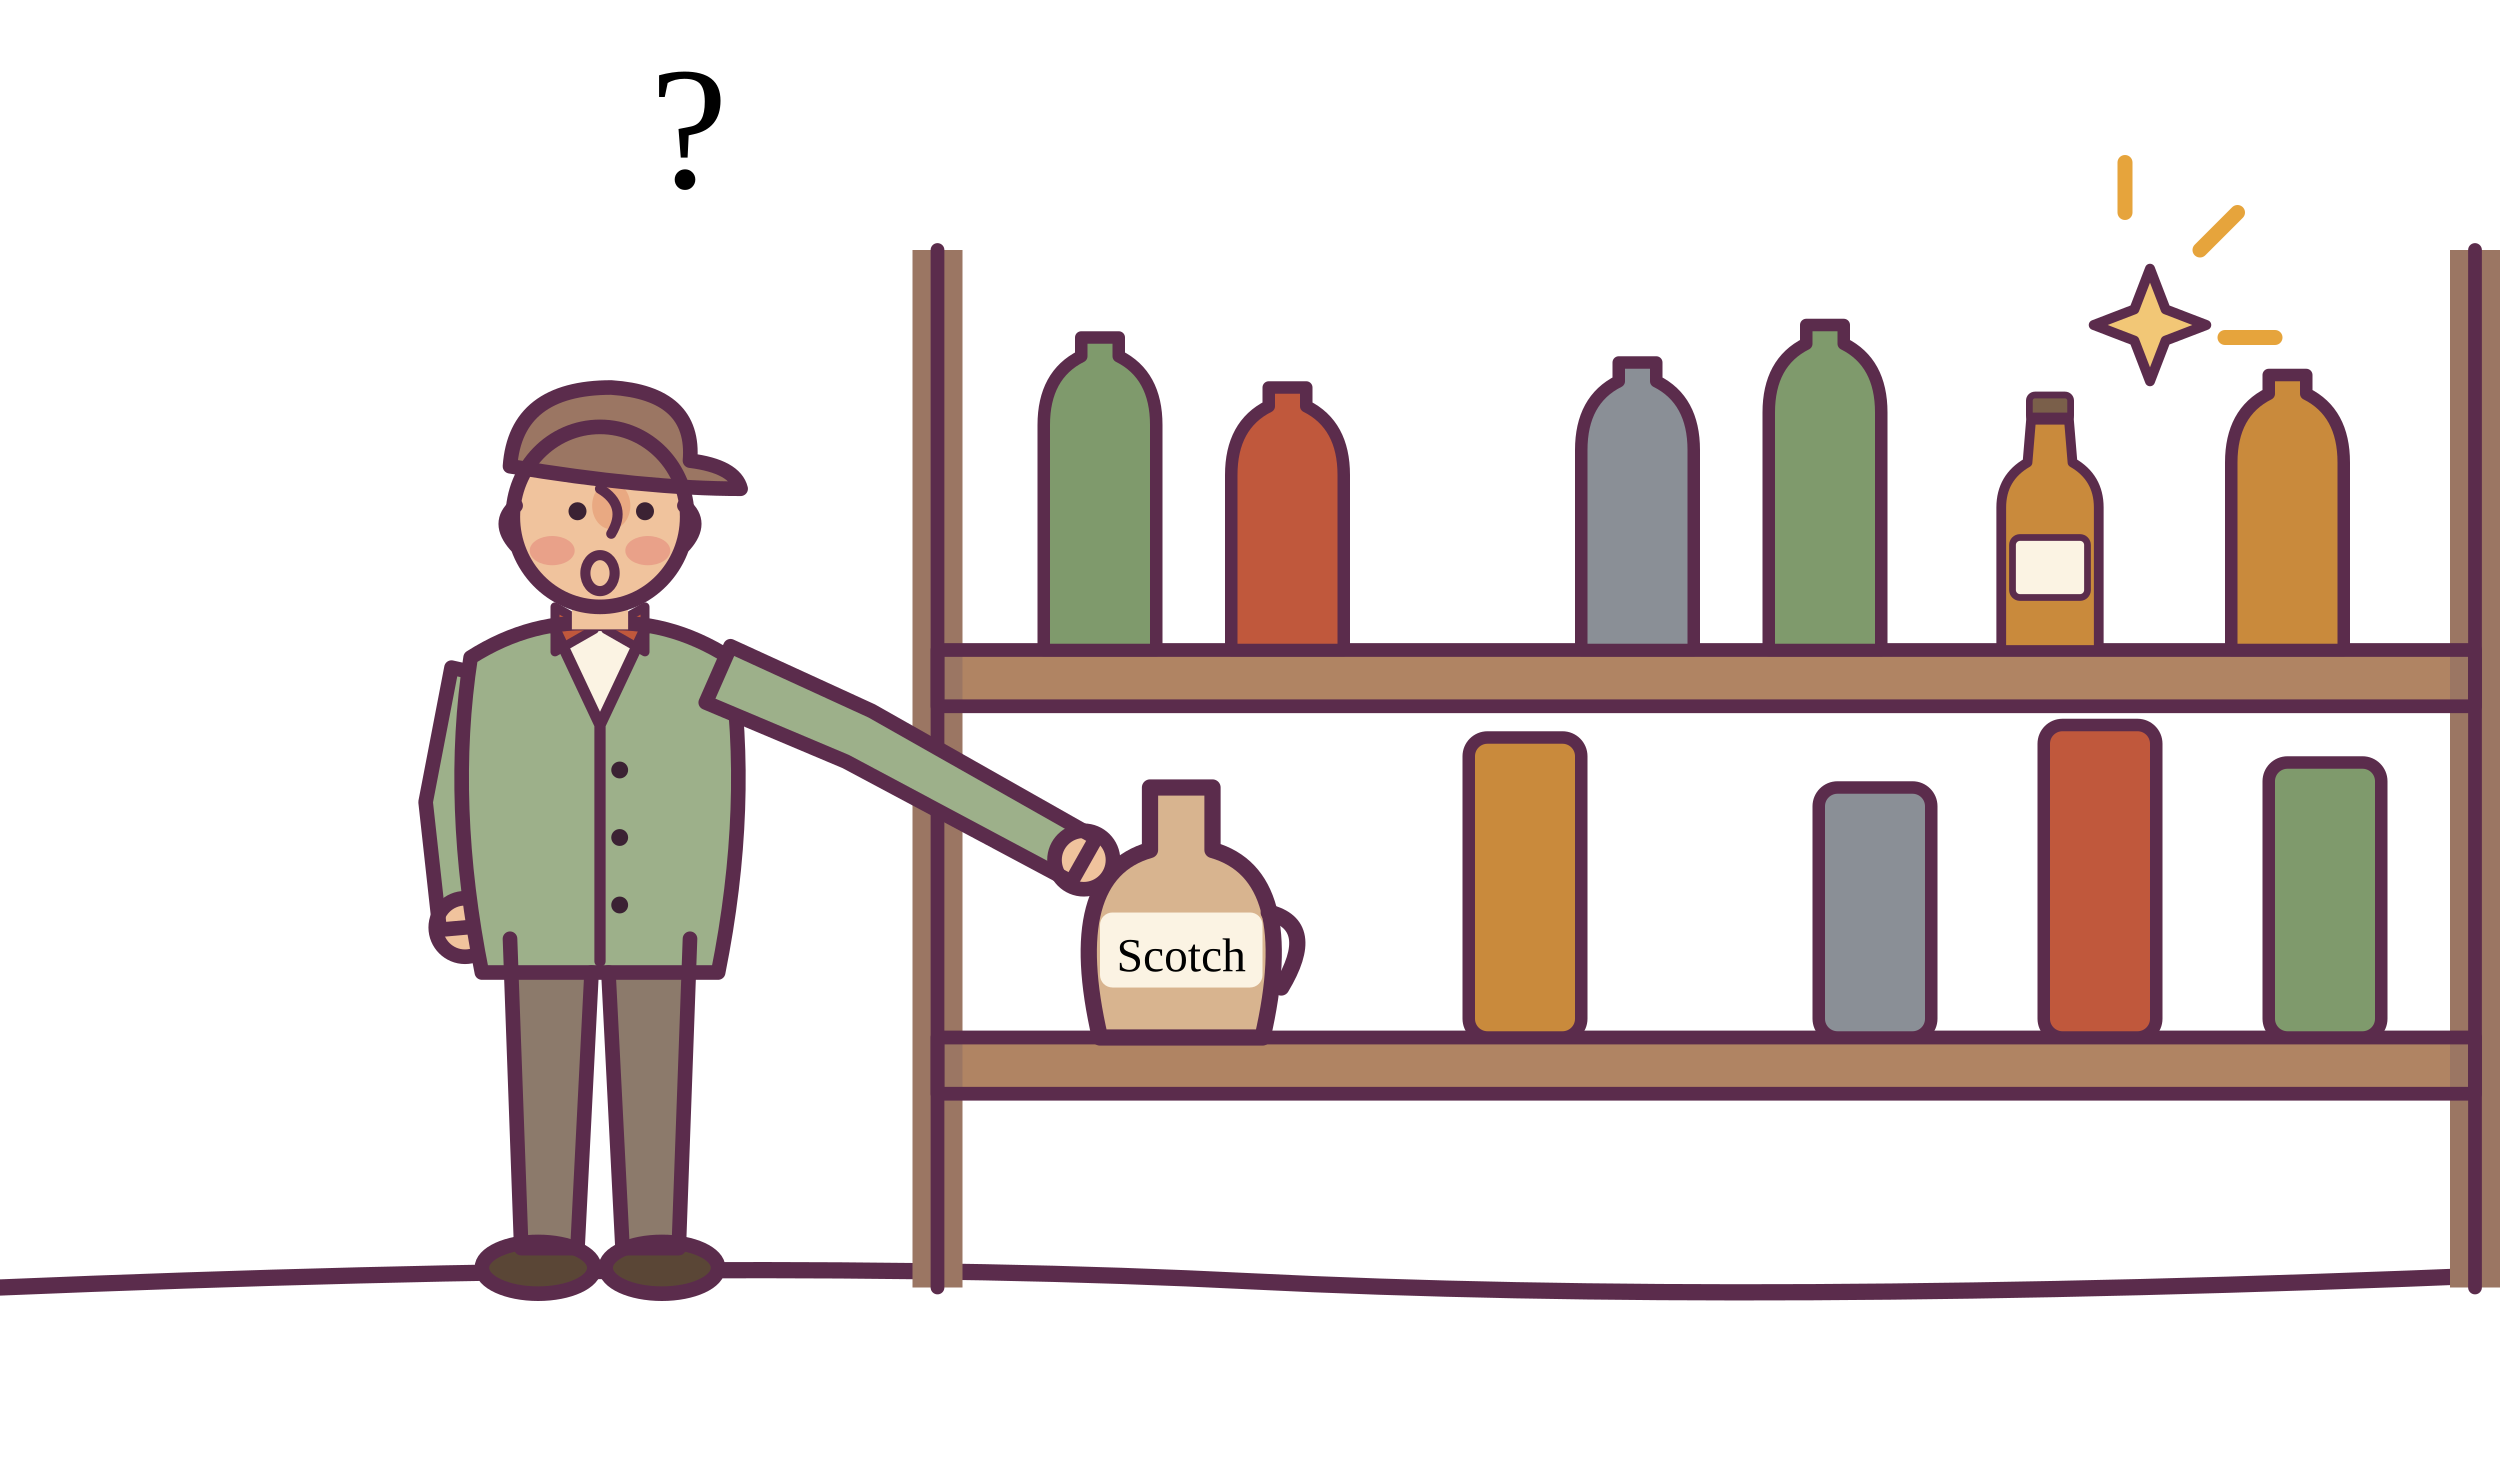
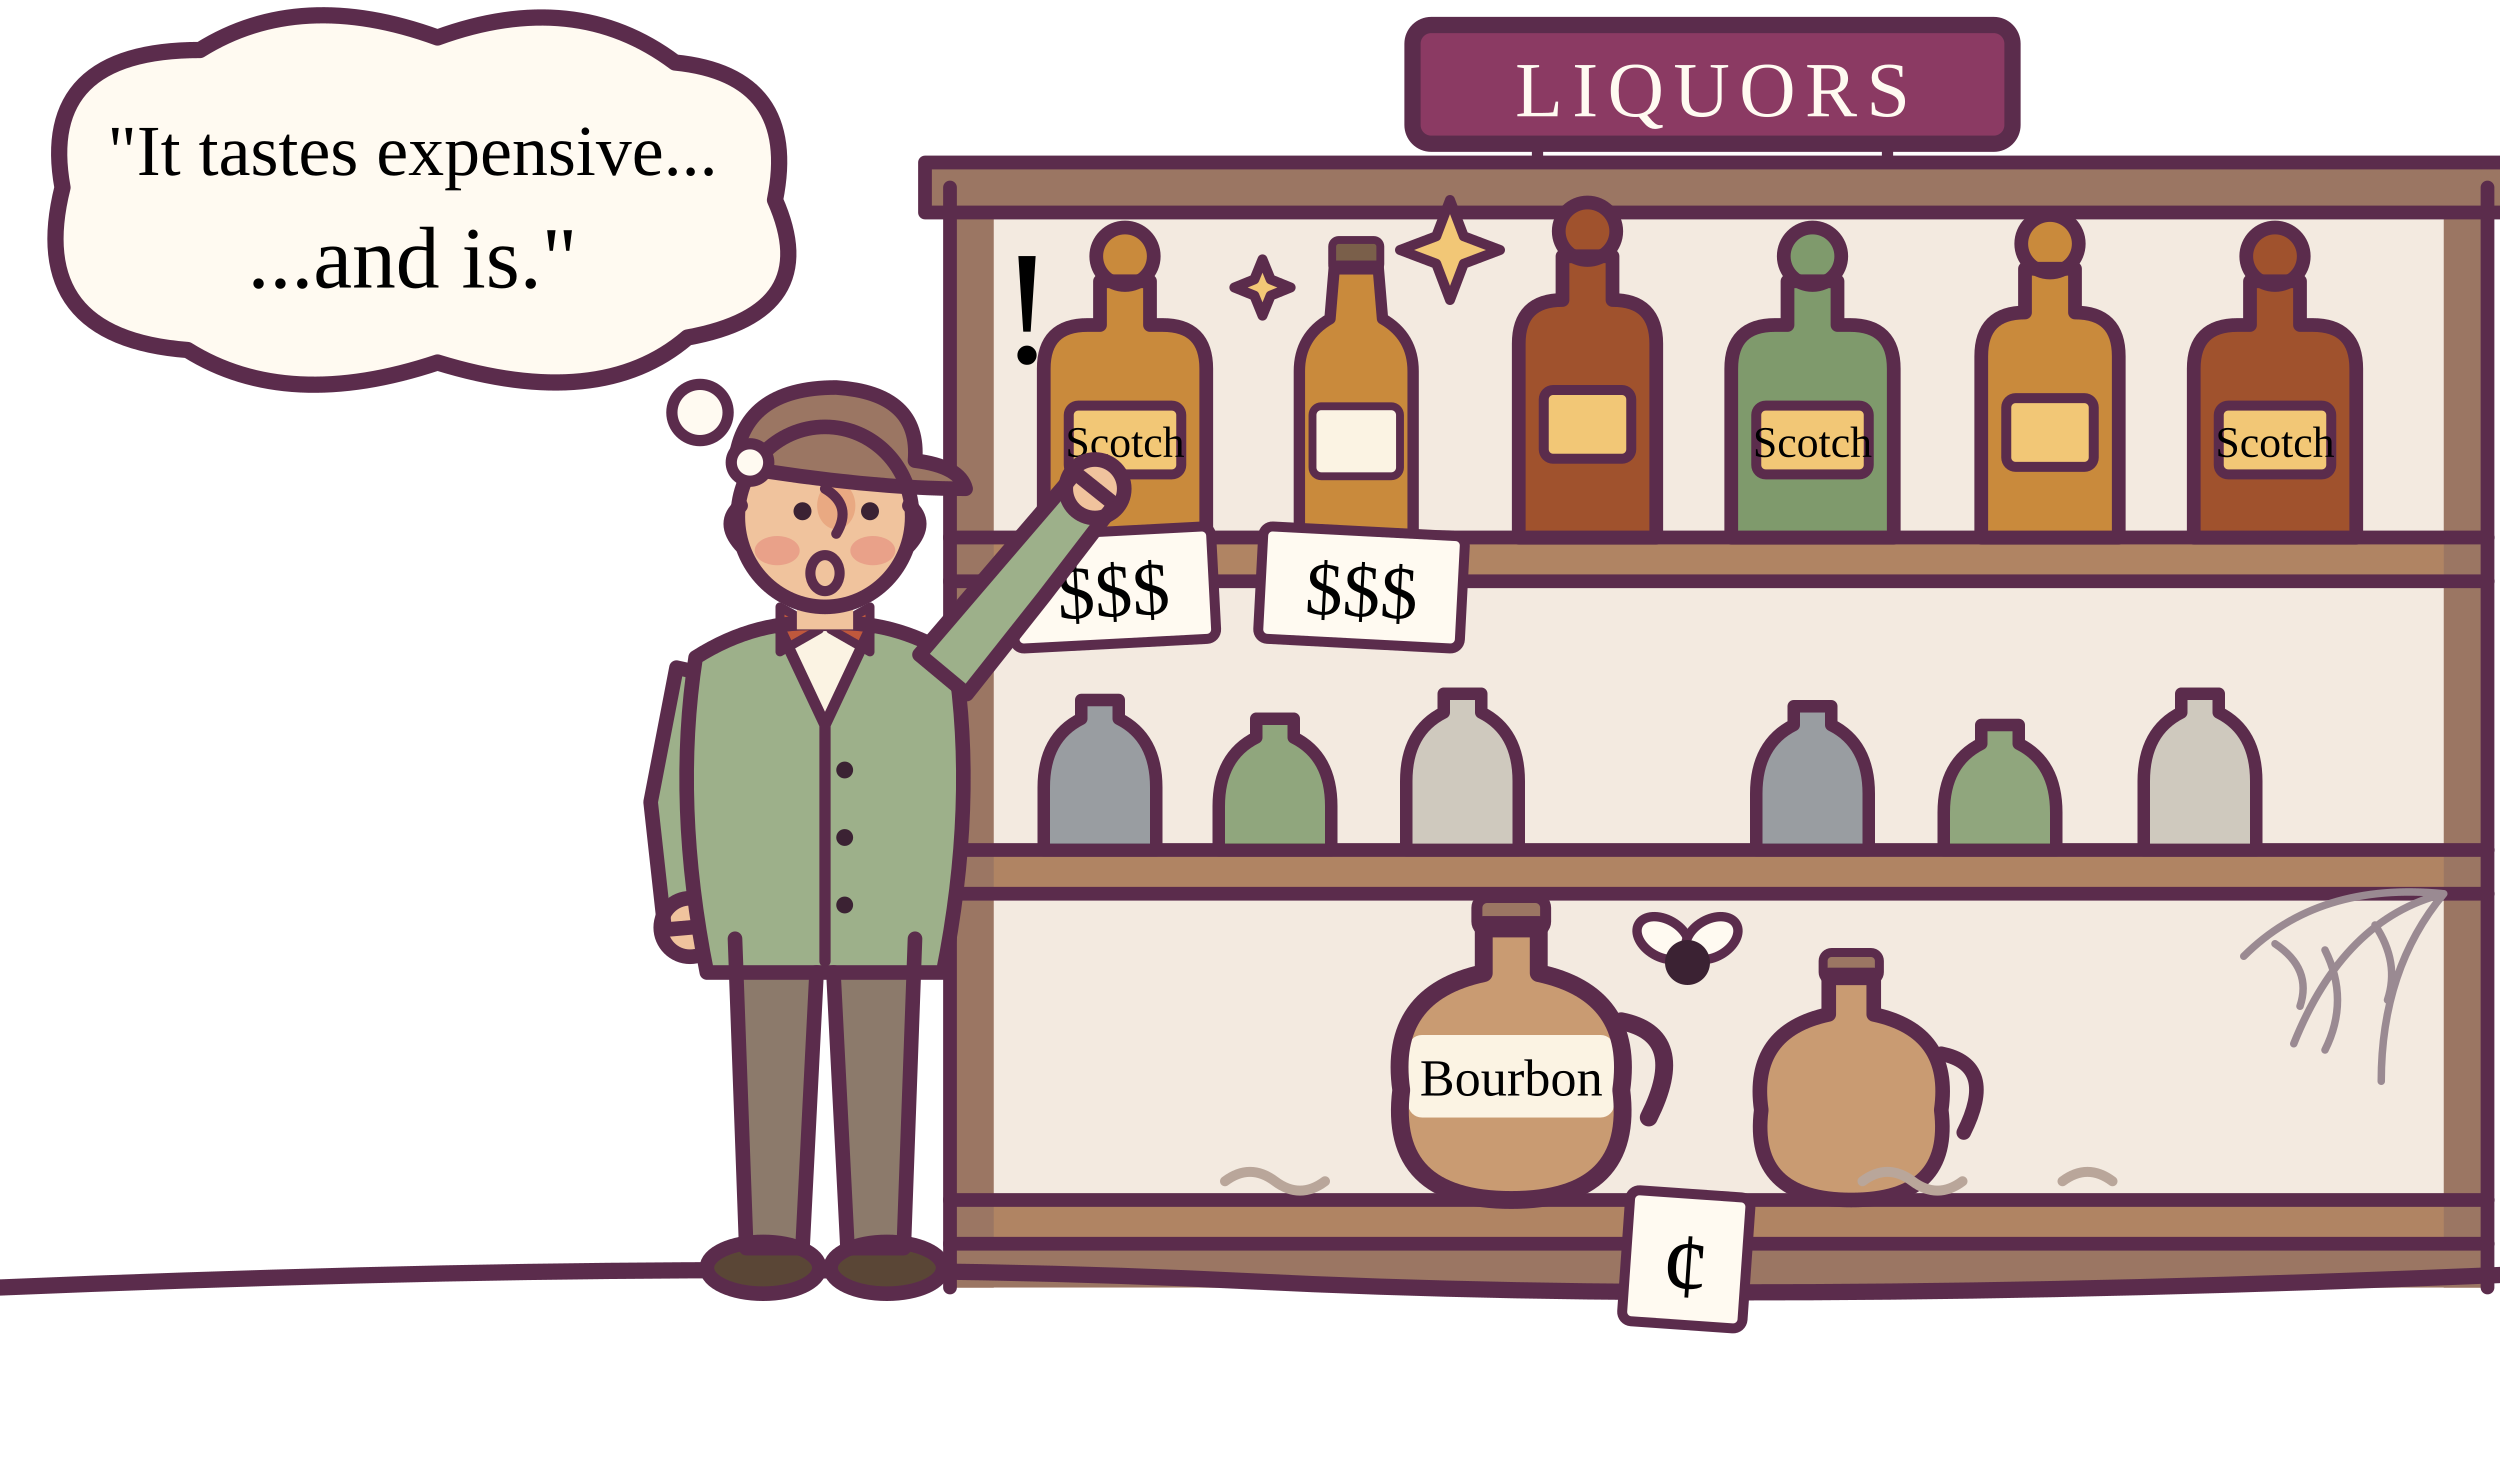
- <svg viewBox="0 0 400 236" role="img" aria-label="At the liquor store, the customer reaches for a jug labeled Scotch, then notices a little bottle on the shelf winking at him">
+ <svg viewBox="0 0 400 236" role="img" aria-label="At the liquor store, the customer reaches for the Scotch on the top shelf and spots Maker's Mark sitting right next to it, priced the same. He remembers the ad: It tastes expensive... and is. Down on the bottom shelf, the cheap bourbon jugs gather dust">
+   <g filter="url(#wash)">
+     <rect x="152" y="30" width="246" height="176" fill="#ead8c6" opacity=".55" />
+     <rect x="148" y="26" width="254" height="8" fill="#9b7663" />
+     <rect x="152" y="86" width="246" height="7" fill="#b08463" />
+     <rect x="152" y="136" width="246" height="7" fill="#b08463" />
+     <rect x="152" y="192" width="246" height="7" fill="#b08463" />
+     <rect x="152" y="199" width="246" height="7" fill="#9b7663" />
+     <rect x="152" y="30" width="7" height="176" fill="#9b7663" />
+     <rect x="391" y="30" width="7" height="176" fill="#9b7663" />
+   </g>
+   <g filter="url(#crayon)" fill="none" stroke="#5b2c4c" stroke-width="2.2" stroke-linecap="round" stroke-linejoin="round">
+     <rect x="148" y="26" width="254" height="8" />
+     <path d="M152 86 H398 M152 93 H398" />
+     <path d="M152 136 H398 M152 143 H398" />
+     <path d="M152 192 H398 M152 199 H398" />
+     <path d="M152 30 V206 M398 30 V206" />
+   </g>
+   <g filter="url(#wash)">
+     <rect x="226" y="4" width="96" height="19" rx="3" fill="#8b3a63" />
+   </g>
+   <g filter="url(#crayon)" fill="none" stroke="#5b2c4c" stroke-width="2.6" stroke-linecap="round" stroke-linejoin="round">
+     <rect x="226" y="4" width="96" height="19" rx="3" />
+     <path d="M246 23 V26 M302 23 V26" stroke-width="1.8" />
+   </g>
+   <text class="letter" x="274" y="18.6" font-size="12.5" text-anchor="middle" style="fill:#fffaf1;letter-spacing:.12em">LIQUORS</text>
  <g filter="url(#crayon)" fill="none" stroke="#5b2c4c" stroke-width="2.6" stroke-linecap="round" stroke-linejoin="round">
    <path d="M0 206 Q120.0 201 200.0 205 T400 204" />
  </g>
  <g filter="url(#wash)">
-     <rect x="150" y="104" width="246" height="9" fill="#b08463" />
-     <rect x="150" y="166" width="246" height="9" fill="#b08463" />
-     <rect x="146" y="40" width="8" height="166" fill="#9b7663" />
-     <rect x="392" y="40" width="8" height="166" fill="#9b7663" />
-   </g>
-   <g filter="url(#crayon)" fill="none" stroke="#5b2c4c" stroke-width="2.2" stroke-linecap="round" stroke-linejoin="round">
-     <rect x="150" y="104" width="246" height="9" />
-     <rect x="150" y="166" width="246" height="9" />
-     <path d="M150 40 V206 M396 40 V206" />
-   </g>
-   <g filter="url(#wash)">
-     <path d="M167 104 L167 68 Q167 60 173 57 L173 54 L179 54 L179 57 Q185 60 185 68 L185 104Z" fill="#7f9a6c" />
-   </g>
-   <g filter="url(#crayon)" fill="none" stroke="#5b2c4c" stroke-width="2.6" stroke-linecap="round" stroke-linejoin="round">
-     <path d="M167 104 L167 68 Q167 60 173 57 L173 54 L179 54 L179 57 Q185 60 185 68 L185 104Z" stroke-width="2" />
-   </g>
-   <g filter="url(#wash)">
-     <path d="M197 104 L197 76 Q197 68 203 65 L203 62 L209 62 L209 65 Q215 68 215 76 L215 104Z" fill="#c0583c" />
-   </g>
-   <g filter="url(#crayon)" fill="none" stroke="#5b2c4c" stroke-width="2.6" stroke-linecap="round" stroke-linejoin="round">
-     <path d="M197 104 L197 76 Q197 68 203 65 L203 62 L209 62 L209 65 Q215 68 215 76 L215 104Z" stroke-width="2" />
-   </g>
-   <g filter="url(#wash)">
-     <path d="M253 104 L253 72 Q253 64 259 61 L259 58 L265 58 L265 61 Q271 64 271 72 L271 104Z" fill="#8a8f96" />
-   </g>
-   <g filter="url(#crayon)" fill="none" stroke="#5b2c4c" stroke-width="2.6" stroke-linecap="round" stroke-linejoin="round">
-     <path d="M253 104 L253 72 Q253 64 259 61 L259 58 L265 58 L265 61 Q271 64 271 72 L271 104Z" stroke-width="2" />
-   </g>
-   <g filter="url(#wash)">
-     <path d="M283 104 L283 66 Q283 58 289 55 L289 52 L295 52 L295 55 Q301 58 301 66 L301 104Z" fill="#7f9a6c" />
-   </g>
-   <g filter="url(#crayon)" fill="none" stroke="#5b2c4c" stroke-width="2.6" stroke-linecap="round" stroke-linejoin="round">
-     <path d="M283 104 L283 66 Q283 58 289 55 L289 52 L295 52 L295 55 Q301 58 301 66 L301 104Z" stroke-width="2" />
-   </g>
-   <g filter="url(#wash)">
-     <path d="M357 104 L357 74 Q357 66 363 63 L363 60 L369 60 L369 63 Q375 66 375 74 L375 104Z" fill="#c98a3c" />
-   </g>
-   <g filter="url(#crayon)" fill="none" stroke="#5b2c4c" stroke-width="2.6" stroke-linecap="round" stroke-linejoin="round">
-     <path d="M357 104 L357 74 Q357 66 363 63 L363 60 L369 60 L369 63 Q375 66 375 74 L375 104Z" stroke-width="2" />
-   </g>
-   <g filter="url(#wash)">
-     <rect x="235" y="118" width="18" height="48" rx="3" fill="#c98a3c" />
-   </g>
-   <g filter="url(#crayon)" fill="none" stroke="#5b2c4c" stroke-width="2.6" stroke-linecap="round" stroke-linejoin="round">
-     <rect x="235" y="118" width="18" height="48" rx="3" stroke-width="2" />
-   </g>
-   <g filter="url(#wash)">
-     <rect x="291" y="126" width="18" height="40" rx="3" fill="#8a8f96" />
-   </g>
-   <g filter="url(#crayon)" fill="none" stroke="#5b2c4c" stroke-width="2.6" stroke-linecap="round" stroke-linejoin="round">
-     <rect x="291" y="126" width="18" height="40" rx="3" stroke-width="2" />
-   </g>
-   <g filter="url(#wash)">
-     <rect x="327" y="116" width="18" height="50" rx="3" fill="#c0583c" />
-   </g>
-   <g filter="url(#crayon)" fill="none" stroke="#5b2c4c" stroke-width="2.6" stroke-linecap="round" stroke-linejoin="round">
-     <rect x="327" y="116" width="18" height="50" rx="3" stroke-width="2" />
-   </g>
-   <g filter="url(#wash)">
-     <rect x="363" y="122" width="18" height="44" rx="3" fill="#7f9a6c" />
-   </g>
-   <g filter="url(#crayon)" fill="none" stroke="#5b2c4c" stroke-width="2.6" stroke-linecap="round" stroke-linejoin="round">
-     <rect x="363" y="122" width="18" height="44" rx="3" stroke-width="2" />
-   </g>
-   <g filter="url(#wash)">
-     <path d="M176 166 Q170 140 184 136 L184 126 L194 126 L194 136 Q208 140 202 166Z" fill="#d8b48f" />
-     <rect x="176" y="146" width="26" height="12" rx="2" fill="#fbf3e3" />
-   </g>
-   <g filter="url(#crayon)" fill="none" stroke="#5b2c4c" stroke-width="2.6" stroke-linecap="round" stroke-linejoin="round">
-     <path d="M176 166 Q170 140 184 136 L184 126 L194 126 L194 136 Q208 140 202 166Z" />
-     <path d="M203 146 q8 2 2 12" />
-   </g>
-   <text class="letter" x="189" y="155.4" font-size="7.6" text-anchor="middle">Scotch</text>
-   <g transform="translate(328 104) scale(0.6 0.6)">
+     <path d="M167 86 V59 Q167 52 174 52 H176 V45 H184 V52 H186 Q193 52 193 59 V86Z" fill="#c98a3c" />
+     <circle cx="180" cy="41" r="4.6" fill="#c98a3c" />
+     <rect x="171" y="64.9" width="18" height="11" rx="1.5" fill="#f2c776" />
+   </g>
+   <g filter="url(#crayon)" fill="none" stroke="#5b2c4c" stroke-width="2.2" stroke-linecap="round" stroke-linejoin="round">
+     <path d="M167 86 V59 Q167 52 174 52 H176 V45 H184 V52 H186 Q193 52 193 59 V86Z" />
+     <circle cx="180" cy="41" r="4.6" />
+     <rect x="171" y="64.9" width="18" height="11" rx="1.5" stroke-width="1.6" />
+   </g>
+   <text class="letter" x="180" y="73.1" font-size="7" text-anchor="middle">Scotch</text>
+   <g transform="translate(217 86) scale(0.7 0.7)">
    <g>
      <g filter="url(#wash)">
        <path d="M-13 0 L-13 -38 Q-13 -46 -6 -50 L-5 -62 L5 -62 L6 -50 Q13 -46 13 -38 L13 0Z" fill="#c98a3c" />
        <rect x="-10" y="-30" width="20" height="16" rx="2" fill="#fbf3e3" />
        <rect x="-5.5" y="-68" width="11" height="7" rx="1.5" fill="#7a5f4a" />
      </g>
      <g filter="url(#crayon)" fill="none" stroke="#5b2c4c" stroke-width="2.6" stroke-linecap="round" stroke-linejoin="round">
        <path d="M-13 0 L-13 -38 Q-13 -46 -6 -50 L-5 -62 L5 -62 L6 -50 Q13 -46 13 -38 L13 0Z" />
        <rect x="-10" y="-30" width="20" height="16" rx="2" stroke-width="1.8" />
        <rect x="-5.5" y="-68" width="11" height="7" rx="1.5" stroke-width="1.8" />
      </g>
    </g>
  </g>
-   <g class="twinkle" style="transform-origin:344px 52px">
-     <path d="M344 43 L346.5 49.5 L353 52 L346.5 54.5 L344 61 L341.5 54.5 L335 52 L341.5 49.5Z" fill="#f2c776" stroke="#5b2c4c" stroke-width="1.6" stroke-linejoin="round" />
-   </g>
-   <g filter="url(#crayon)" fill="none" stroke="#5b2c4c" stroke-width="2.6" stroke-linecap="round" stroke-linejoin="round" class="twinkle d2">
-     <path d="M352 40 l6 -6 M356 54 h8 M340 34 v-8" stroke="#e6a43c" stroke-width="2.4" />
-   </g>
-   <g transform="translate(96 206) scale(0.9 0.9)">
+   <g filter="url(#wash)">
+     <path d="M243 86 V55 Q243 48 250 48 H250 V41 H258 V48 H258 Q265 48 265 55 V86Z" fill="#a0522d" />
+     <circle cx="254" cy="37" r="4.6" fill="#a0522d" />
+     <rect x="247" y="62.4" width="14" height="11" rx="1.5" fill="#f2c776" />
+   </g>
+   <g filter="url(#crayon)" fill="none" stroke="#5b2c4c" stroke-width="2.2" stroke-linecap="round" stroke-linejoin="round">
+     <path d="M243 86 V55 Q243 48 250 48 H250 V41 H258 V48 H258 Q265 48 265 55 V86Z" />
+     <circle cx="254" cy="37" r="4.6" />
+     <rect x="247" y="62.4" width="14" height="11" rx="1.5" stroke-width="1.6" />
+   </g>
+   <g filter="url(#wash)">
+     <path d="M277 86 V59 Q277 52 284 52 H286 V45 H294 V52 H296 Q303 52 303 59 V86Z" fill="#7f9a6c" />
+     <circle cx="290" cy="41" r="4.6" fill="#7f9a6c" />
+     <rect x="281" y="64.9" width="18" height="11" rx="1.5" fill="#f2c776" />
+   </g>
+   <g filter="url(#crayon)" fill="none" stroke="#5b2c4c" stroke-width="2.2" stroke-linecap="round" stroke-linejoin="round">
+     <path d="M277 86 V59 Q277 52 284 52 H286 V45 H294 V52 H296 Q303 52 303 59 V86Z" />
+     <circle cx="290" cy="41" r="4.6" />
+     <rect x="281" y="64.9" width="18" height="11" rx="1.5" stroke-width="1.6" />
+   </g>
+   <text class="letter" x="290" y="73.1" font-size="7" text-anchor="middle">Scotch</text>
+   <g filter="url(#wash)">
+     <path d="M317 86 V57 Q317 50 324 50 H324 V43 H332 V50 H332 Q339 50 339 57 V86Z" fill="#c98a3c" />
+     <circle cx="328" cy="39" r="4.6" fill="#c98a3c" />
+     <rect x="321" y="63.7" width="14" height="11" rx="1.5" fill="#f2c776" />
+   </g>
+   <g filter="url(#crayon)" fill="none" stroke="#5b2c4c" stroke-width="2.2" stroke-linecap="round" stroke-linejoin="round">
+     <path d="M317 86 V57 Q317 50 324 50 H324 V43 H332 V50 H332 Q339 50 339 57 V86Z" />
+     <circle cx="328" cy="39" r="4.6" />
+     <rect x="321" y="63.7" width="14" height="11" rx="1.5" stroke-width="1.6" />
+   </g>
+   <g filter="url(#wash)">
+     <path d="M351 86 V59 Q351 52 358 52 H360 V45 H368 V52 H370 Q377 52 377 59 V86Z" fill="#a0522d" />
+     <circle cx="364" cy="41" r="4.6" fill="#a0522d" />
+     <rect x="355" y="64.9" width="18" height="11" rx="1.5" fill="#f2c776" />
+   </g>
+   <g filter="url(#crayon)" fill="none" stroke="#5b2c4c" stroke-width="2.2" stroke-linecap="round" stroke-linejoin="round">
+     <path d="M351 86 V59 Q351 52 358 52 H360 V45 H368 V52 H370 Q377 52 377 59 V86Z" />
+     <circle cx="364" cy="41" r="4.6" />
+     <rect x="355" y="64.9" width="18" height="11" rx="1.5" stroke-width="1.6" />
+   </g>
+   <text class="letter" x="364" y="73.1" font-size="7" text-anchor="middle">Scotch</text>
+   <g transform="rotate(-3 178 92)">
+     <g filter="url(#wash)">
+       <rect x="161.8" y="85" width="32.3" height="18" rx="1.5" fill="#fffaf1" />
+     </g>
+     <g filter="url(#crayon)" fill="none" stroke="#5b2c4c" stroke-width="2.6" stroke-linecap="round" stroke-linejoin="round">
+       <rect x="161.8" y="85" width="32.3" height="18" rx="1.5" stroke-width="1.6" />
+     </g>
+     <text class="letter" x="178" y="98.6" font-size="12" text-anchor="middle">$$$</text>
+   </g>
+   <g transform="rotate(3 218 92)">
+     <g filter="url(#wash)">
+       <rect x="201.8" y="85" width="32.3" height="18" rx="1.5" fill="#fffaf1" />
+     </g>
+     <g filter="url(#crayon)" fill="none" stroke="#5b2c4c" stroke-width="2.6" stroke-linecap="round" stroke-linejoin="round">
+       <rect x="201.8" y="85" width="32.3" height="18" rx="1.5" stroke-width="1.6" />
+     </g>
+     <text class="letter" x="218" y="98.6" font-size="12" text-anchor="middle">$$$</text>
+   </g>
+   <g class="twinkle" style="transform-origin:232px 40px">
+     <path d="M232 32 L234.2 37.8 L240 40 L234.2 42.2 L232 48 L229.8 42.2 L224 40 L229.8 37.8Z" fill="#f2c776" stroke="#5b2c4c" stroke-width="1.6" stroke-linejoin="round" />
+   </g>
+   <g class="twinkle d2" style="transform-origin:202px 46px">
+     <path d="M202 41.5 L203.3 44.7 L206.5 46 L203.3 47.3 L202 50.5 L200.7 47.3 L197.5 46 L200.7 44.7Z" fill="#f2c776" stroke="#5b2c4c" stroke-width="1.6" stroke-linejoin="round" />
+   </g>
+   <g filter="url(#wash)">
+     <path d="M167 136 L167 126 Q167 118 173 115 L173 112 L179 112 L179 115 Q185 118 185 126 L185 136Z" fill="#8a8f96" opacity=".85" />
+   </g>
+   <g filter="url(#crayon)" fill="none" stroke="#5b2c4c" stroke-width="2.6" stroke-linecap="round" stroke-linejoin="round">
+     <path d="M167 136 L167 126 Q167 118 173 115 L173 112 L179 112 L179 115 Q185 118 185 126 L185 136Z" stroke-width="2" />
+   </g>
+   <g filter="url(#wash)">
+     <path d="M195 136 L195 129 Q195 121 201 118 L201 115 L207 115 L207 118 Q213 121 213 129 L213 136Z" fill="#7f9a6c" opacity=".85" />
+   </g>
+   <g filter="url(#crayon)" fill="none" stroke="#5b2c4c" stroke-width="2.6" stroke-linecap="round" stroke-linejoin="round">
+     <path d="M195 136 L195 129 Q195 121 201 118 L201 115 L207 115 L207 118 Q213 121 213 129 L213 136Z" stroke-width="2" />
+   </g>
+   <g filter="url(#wash)">
+     <path d="M225 136 L225 125 Q225 117 231 114 L231 111 L237 111 L237 114 Q243 117 243 125 L243 136Z" fill="#c9c3b8" opacity=".85" />
+   </g>
+   <g filter="url(#crayon)" fill="none" stroke="#5b2c4c" stroke-width="2.6" stroke-linecap="round" stroke-linejoin="round">
+     <path d="M225 136 L225 125 Q225 117 231 114 L231 111 L237 111 L237 114 Q243 117 243 125 L243 136Z" stroke-width="2" />
+   </g>
+   <g filter="url(#wash)">
+     <path d="M281 136 L281 127 Q281 119 287 116 L287 113 L293 113 L293 116 Q299 119 299 127 L299 136Z" fill="#8a8f96" opacity=".85" />
+   </g>
+   <g filter="url(#crayon)" fill="none" stroke="#5b2c4c" stroke-width="2.6" stroke-linecap="round" stroke-linejoin="round">
+     <path d="M281 136 L281 127 Q281 119 287 116 L287 113 L293 113 L293 116 Q299 119 299 127 L299 136Z" stroke-width="2" />
+   </g>
+   <g filter="url(#wash)">
+     <path d="M311 136 L311 130 Q311 122 317 119 L317 116 L323 116 L323 119 Q329 122 329 130 L329 136Z" fill="#7f9a6c" opacity=".85" />
+   </g>
+   <g filter="url(#crayon)" fill="none" stroke="#5b2c4c" stroke-width="2.6" stroke-linecap="round" stroke-linejoin="round">
+     <path d="M311 136 L311 130 Q311 122 317 119 L317 116 L323 116 L323 119 Q329 122 329 130 L329 136Z" stroke-width="2" />
+   </g>
+   <g filter="url(#wash)">
+     <path d="M343 136 L343 125 Q343 117 349 114 L349 111 L355 111 L355 114 Q361 117 361 125 L361 136Z" fill="#c9c3b8" opacity=".85" />
+   </g>
+   <g filter="url(#crayon)" fill="none" stroke="#5b2c4c" stroke-width="2.6" stroke-linecap="round" stroke-linejoin="round">
+     <path d="M343 136 L343 125 Q343 117 349 114 L349 111 L355 111 L355 114 Q361 117 361 125 L361 136Z" stroke-width="2" />
+   </g>
+   <g transform="translate(244 192) scale(1.1)">
+     <g filter="url(#wash)">
+       <path d="M-18 -16 Q-20 -30 -6 -33 L-6 -40 L2 -40 L2 -33 Q16 -30 14 -16 Q16 0 -2 0 Q-20 0 -18 -16Z" fill="#c99b72" />
+       <rect x="-7" y="-44" width="10" height="5" rx="1.5" fill="#9b7663" />
+       <rect x="-17" y="-24" width="30" height="12" rx="2" fill="#fbf3e3" />
+     </g>
+     <g filter="url(#crayon)" fill="none" stroke="#5b2c4c" stroke-width="2.6" stroke-linecap="round" stroke-linejoin="round">
+       <path d="M-18 -16 Q-20 -30 -6 -33 L-6 -40 L2 -40 L2 -33 Q16 -30 14 -16 Q16 0 -2 0 Q-20 0 -18 -16Z" />
+       <path d="M14 -26 q10 2 4 14" />
+       <rect x="-7" y="-44" width="10" height="5" rx="1.5" stroke-width="1.6" />
+     </g>
+     <text class="letter" x="-2" y="-15.2" font-size="7.6" text-anchor="middle">Bourbon</text>
+   </g>
+   <g transform="translate(298 192) scale(0.9)">
+     <g filter="url(#wash)">
+       <path d="M-18 -16 Q-20 -30 -6 -33 L-6 -40 L2 -40 L2 -33 Q16 -30 14 -16 Q16 0 -2 0 Q-20 0 -18 -16Z" fill="#c99b72" />
+       <rect x="-7" y="-44" width="10" height="5" rx="1.5" fill="#9b7663" />
+     </g>
+     <g filter="url(#crayon)" fill="none" stroke="#5b2c4c" stroke-width="2.6" stroke-linecap="round" stroke-linejoin="round">
+       <path d="M-18 -16 Q-20 -30 -6 -33 L-6 -40 L2 -40 L2 -33 Q16 -30 14 -16 Q16 0 -2 0 Q-20 0 -18 -16Z" />
+       <path d="M14 -26 q10 2 4 14" />
+       <rect x="-7" y="-44" width="10" height="5" rx="1.5" stroke-width="1.6" />
+     </g>
+   </g>
+   <g transform="rotate(4 270 198)">
+     <g filter="url(#wash)">
+       <rect x="260.4" y="191" width="19.3" height="21" rx="1.5" fill="#fffaf1" />
+     </g>
+     <g filter="url(#crayon)" fill="none" stroke="#5b2c4c" stroke-width="2.6" stroke-linecap="round" stroke-linejoin="round">
+       <rect x="260.4" y="191" width="19.3" height="21" rx="1.5" stroke-width="1.6" />
+     </g>
+     <text class="letter" x="270" y="207.6" font-size="15" text-anchor="middle">¢</text>
+   </g>
+   <g filter="url(#crayon)" fill="none" stroke="#5b2c4c" stroke-width="2.6" stroke-linecap="round" stroke-linejoin="round">
+     <path d="M391 143 q-16 4 -24 24 M391 143 q-10 12 -10 30 M391 143 q-20 -2 -32 10 M380 148 q4 6 2 12 M372 152 q4 8 0 16 M364 151 q6 4 4 10" stroke="#9a8a92" stroke-width="1.2" />
+   </g>
+   <g filter="url(#crayon)" fill="none" stroke="#5b2c4c" stroke-width="2.6" stroke-linecap="round" stroke-linejoin="round">
+     <path d="M196 189 q4 -3 8 0 q4 3 8 0 M298 189 q4 -3 8 0 q4 3 8 0 M330 189 q4 -3 8 0" stroke="#b9a69a" stroke-width="1.6" />
+   </g>
+   <g transform="translate(270 154) scale(1.5)">
+     <g class="fly-x">
+       <g class="fly-y">
+         <ellipse cx="-2.6" cy="-2.6" rx="3" ry="2" fill="#fffaf1" stroke="#5b2c4c" stroke-width="1" transform="rotate(30 -2.6 -2.6)" />
+         <ellipse cx="2.6" cy="-2.6" rx="3" ry="2" fill="#fffaf1" stroke="#5b2c4c" stroke-width="1" transform="rotate(-30 2.6 -2.6)" />
+         <circle r="2.4" fill="#3b2233" />
+       </g>
+     </g>
+   </g>
+   <g transform="translate(132 206) scale(0.9 0.9)">
    <g>
      <g class="" style="transform-origin:-21px -109px">
        <g filter="url(#wash)">
          <path d="M-26.4 -110.2 L-31 -86.3 L-28.5 -63.6 L-19.5 -64.4 L-21 -85.7 L-15.6 -107.8Z" fill="#9db08a" />
          <circle cx="-24" cy="-64" r="5.2" fill="#f0c39d" />
        </g>
        <g filter="url(#boil)" fill="none" stroke="#5b2c4c" stroke-width="2.6" stroke-linecap="round" stroke-linejoin="round">
          <path d="M-26.4 -110.2 L-31 -86.3 L-28.5 -63.6 L-19.5 -64.4 L-21 -85.7 L-15.6 -107.8Z" />
          <circle cx="-24" cy="-64" r="5.2" />
        </g>
      </g>
      <g>
        <g filter="url(#wash)">
          <ellipse cx="-11" cy="-3.5" rx="10" ry="4.6" fill="#5a4636" />
          <ellipse cx="11" cy="-3.5" rx="10" ry="4.6" fill="#5a4636" />
          <path d="M-16 -62 L-14 -7 L-4 -7 L-1.5 -56 L1.5 -56 L4 -7 L14 -7 L16 -62Z" fill="#8c7a6b" />
          <path d="M-23 -112 Q-27 -86 -21 -56 L21 -56 Q27 -86 23 -112 Q12 -119 0 -118 Q-12 -119 -23 -112Z" fill="#9db08a" />
          <path d="M-8 -117 L0 -100 L8 -117Z" fill="#fbf3e3" />
          <path d="M-8 -121 L-1 -117 L-8 -113Z M8 -121 L1 -117 L8 -113Z" fill="#c0583c" />
        </g>
        <g filter="url(#boil)" fill="none" stroke="#5b2c4c" stroke-width="2.6" stroke-linecap="round" stroke-linejoin="round">
          <ellipse cx="-11" cy="-3.5" rx="10" ry="4.6" />
          <ellipse cx="11" cy="-3.5" rx="10" ry="4.6" />
          <path d="M-16 -62 L-14 -7 L-4 -7 L-1.5 -56 M1.5 -56 L4 -7 L14 -7 L16 -62" />
          <path d="M-23 -112 Q-27 -86 -21 -56 L21 -56 Q27 -86 23 -112 Q12 -119 0 -118 Q-12 -119 -23 -112Z" />
          <path d="M-8 -117 L0 -100 L8 -117 M0 -100 L0 -58" stroke-width="2" />
          <circle cx="3.5" cy="-92" r="1.5" fill="#3b2233" stroke="none" />
          <circle cx="3.5" cy="-80" r="1.5" fill="#3b2233" stroke="none" />
          <circle cx="3.5" cy="-68" r="1.5" fill="#3b2233" stroke="none" />
          <path d="M-8 -121 L-1 -117 L-8 -113Z M8 -121 L1 -117 L8 -113Z" stroke-width="1.6" />
        </g>
      </g>
-       <g style="transform-origin:0px -122px">
+       <g>
        <g filter="url(#wash)">
          <rect x="-5" y="-125" width="10" height="8" fill="#f0c39d" />
          <ellipse cx="0" cy="-137" rx="15.5" ry="16" fill="#f0c39d" />
          <ellipse cx="-14.5" cy="-136" rx="3" ry="4.4" fill="#f0c39d" />
          <ellipse cx="14.5" cy="-136" rx="3" ry="4.4" fill="#f0c39d" />
          <ellipse cx="-8.5" cy="-131" rx="4" ry="2.6" fill="#e48b7c" opacity=".6" />
          <ellipse cx="8.5" cy="-131" rx="4" ry="2.6" fill="#e48b7c" opacity=".6" />
          <ellipse cx="2" cy="-139" rx="3.4" ry="4.2" fill="#e9a982" />
          <path d="M-16 -146 Q-15 -160 2 -160 Q17 -159 16 -147 Q24 -146 25 -142 Q8 -142 -16 -146Z" fill="#9b7663" />
        </g>
        <g filter="url(#boil)" fill="none" stroke="#5b2c4c" stroke-width="2.6" stroke-linecap="round" stroke-linejoin="round">
          <ellipse cx="0" cy="-137" rx="15.5" ry="16" />
          <path d="M-15.0 -139 q-3.5 3 0 7" />
          <path d="M15.0 -139 q3.5 3 0 7" />
          <circle cx="-4" cy="-138" r="1.6" fill="#3b2233" stroke="none" />
          <circle cx="8" cy="-138" r="1.6" fill="#3b2233" stroke="none" />
          <ellipse cx="0" cy="-127" rx="2.6" ry="3.2" stroke-width="1.8" />
          <path d="M0 -142 q5 3 2 8" stroke-width="1.8" />
          <path d="M-16 -146 Q-15 -160 2 -160 Q17 -159 16 -147 Q24 -146 25 -142 Q8 -142 -16 -146Z" />
        </g>
      </g>
      <g class="reach" style="transform-origin:21px -109px">
        <g filter="url(#wash)">
-           <path d="M18.8 -104 L43.7 -93.5 L83.8 -72.1 L88.2 -79.9 L48.3 -102.5 L23.2 -114Z" fill="#9db08a" />
-           <circle cx="86" cy="-76" r="5.2" fill="#f0c39d" />
-         </g>
-         <g filter="url(#boil)" fill="none" stroke="#5b2c4c" stroke-width="2.6" stroke-linecap="round" stroke-linejoin="round">
-           <path d="M18.8 -104 L43.7 -93.5 L83.8 -72.1 L88.2 -79.9 L48.3 -102.5 L23.2 -114Z" />
-           <circle cx="86" cy="-76" r="5.2" />
-         </g>
-       </g>
-     </g>
-   </g>
-   <text class="letter pop" x="104" y="30" font-size="28" style="transform-origin:112px 22px">?</text>
+           <path d="M25.2 -105.5 L38.9 -122.8 L51.5 -139.2 L44.5 -144.8 L31.1 -129.2 L16.8 -112.5Z" fill="#9db08a" />
+           <circle cx="48" cy="-142" r="5.2" fill="#f0c39d" />
+         </g>
+         <g filter="url(#boil)" fill="none" stroke="#5b2c4c" stroke-width="2.6" stroke-linecap="round" stroke-linejoin="round">
+           <path d="M25.2 -105.5 L38.9 -122.8 L51.5 -139.2 L44.5 -144.8 L31.1 -129.2 L16.8 -112.5Z" />
+           <circle cx="48" cy="-142" r="5.2" />
+         </g>
+       </g>
+     </g>
+   </g>
+   <g filter="url(#wash)">
+     <circle cx="112" cy="66" r="4.5" fill="#fffaf1" />
+     <circle cx="120" cy="74" r="3" fill="#fffaf1" />
+   </g>
+   <g filter="url(#crayon)" fill="none" stroke="#5b2c4c" stroke-width="1.8" stroke-linecap="round" stroke-linejoin="round">
+     <circle cx="112" cy="66" r="4.5" />
+     <circle cx="120" cy="74" r="3" />
+   </g>
+   <g class="float">
+     <g filter="url(#wash)">
+       <path d="M10 30 Q6 8 32 8 Q48 -2 70 6 Q92 -2 108 10 Q128 12 124 32 Q132 50 110 54 Q96 66 70 58 Q46 66 30 56 Q4 54 10 30Z" fill="#fffaf1" />
+     </g>
+     <g filter="url(#crayon)" fill="none" stroke="#5b2c4c" stroke-width="2.6" stroke-linecap="round" stroke-linejoin="round">
+       <path d="M10 30 Q6 8 32 8 Q48 -2 70 6 Q92 -2 108 10 Q128 12 124 32 Q132 50 110 54 Q96 66 70 58 Q46 66 30 56 Q4 54 10 30Z" />
+     </g>
+     <text class="letter" x="66" y="28" font-size="11.5" text-anchor="middle">"It tastes expensive...</text>
+     <text class="letter" x="66" y="46" font-size="14" text-anchor="middle">...and is."</text>
+   </g>
+   <text class="letter pop" x="160" y="58" font-size="26" style="transform-origin:166px 50px">!</text>
</svg>
